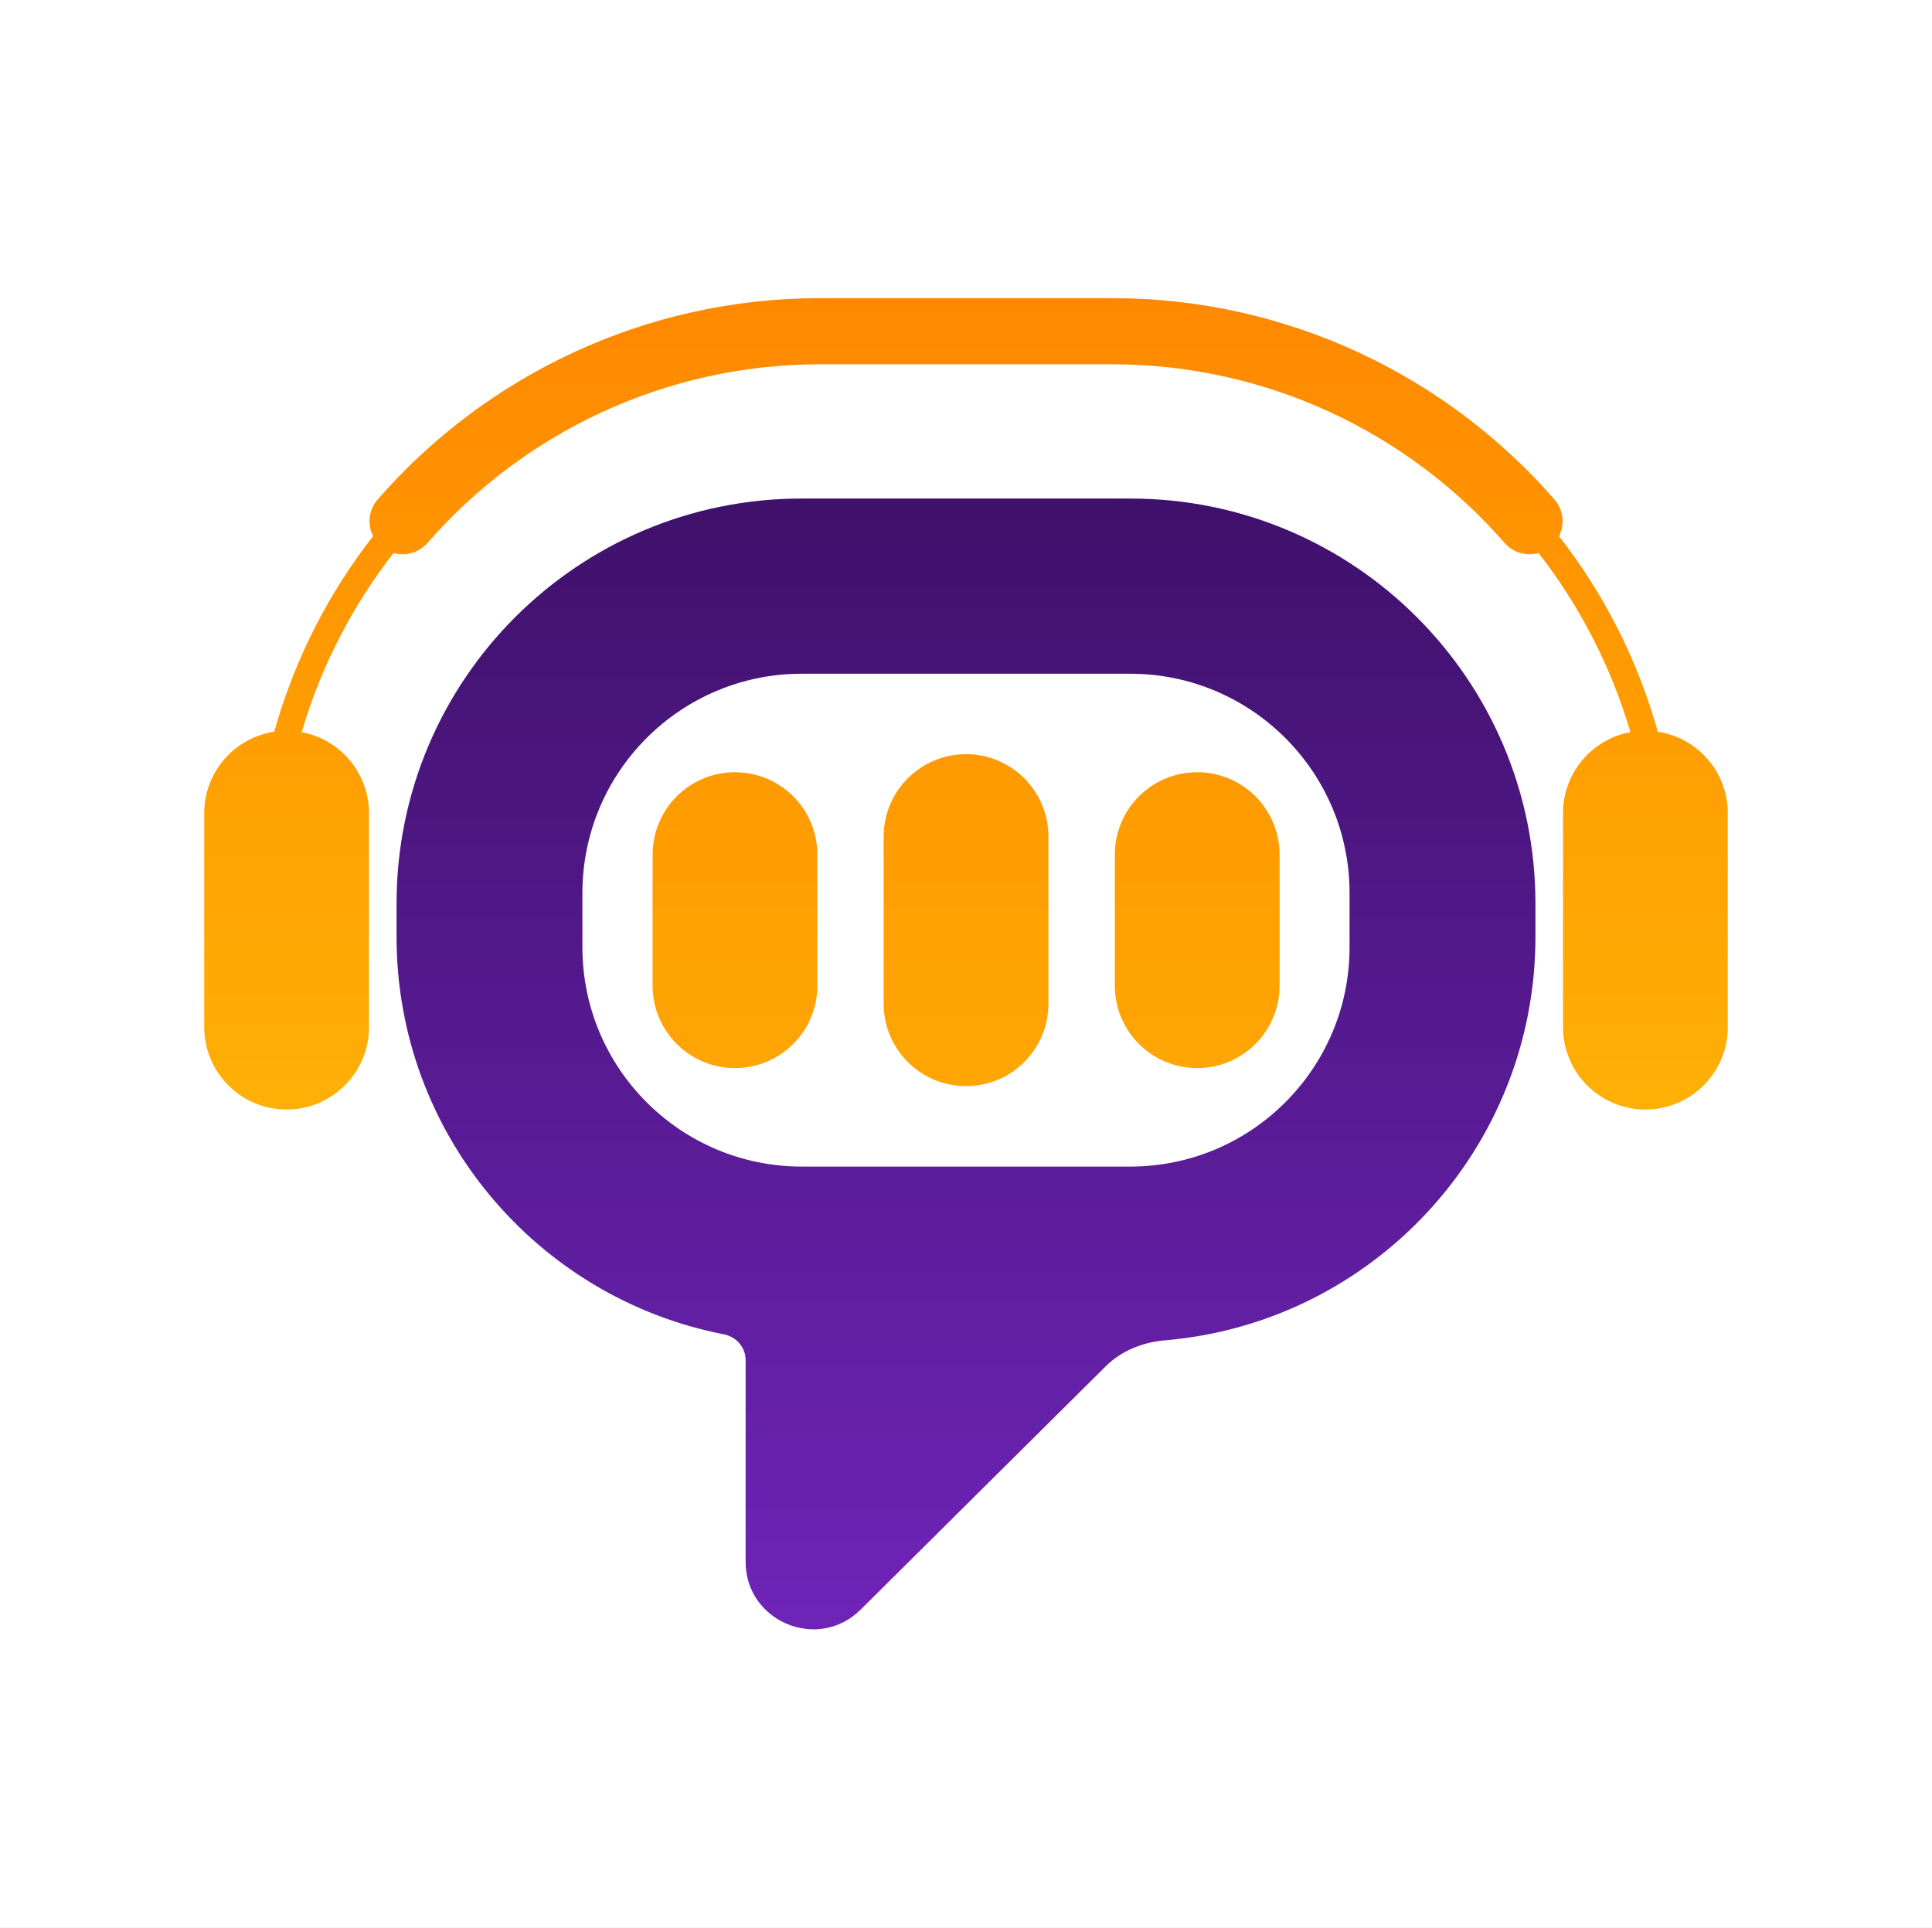
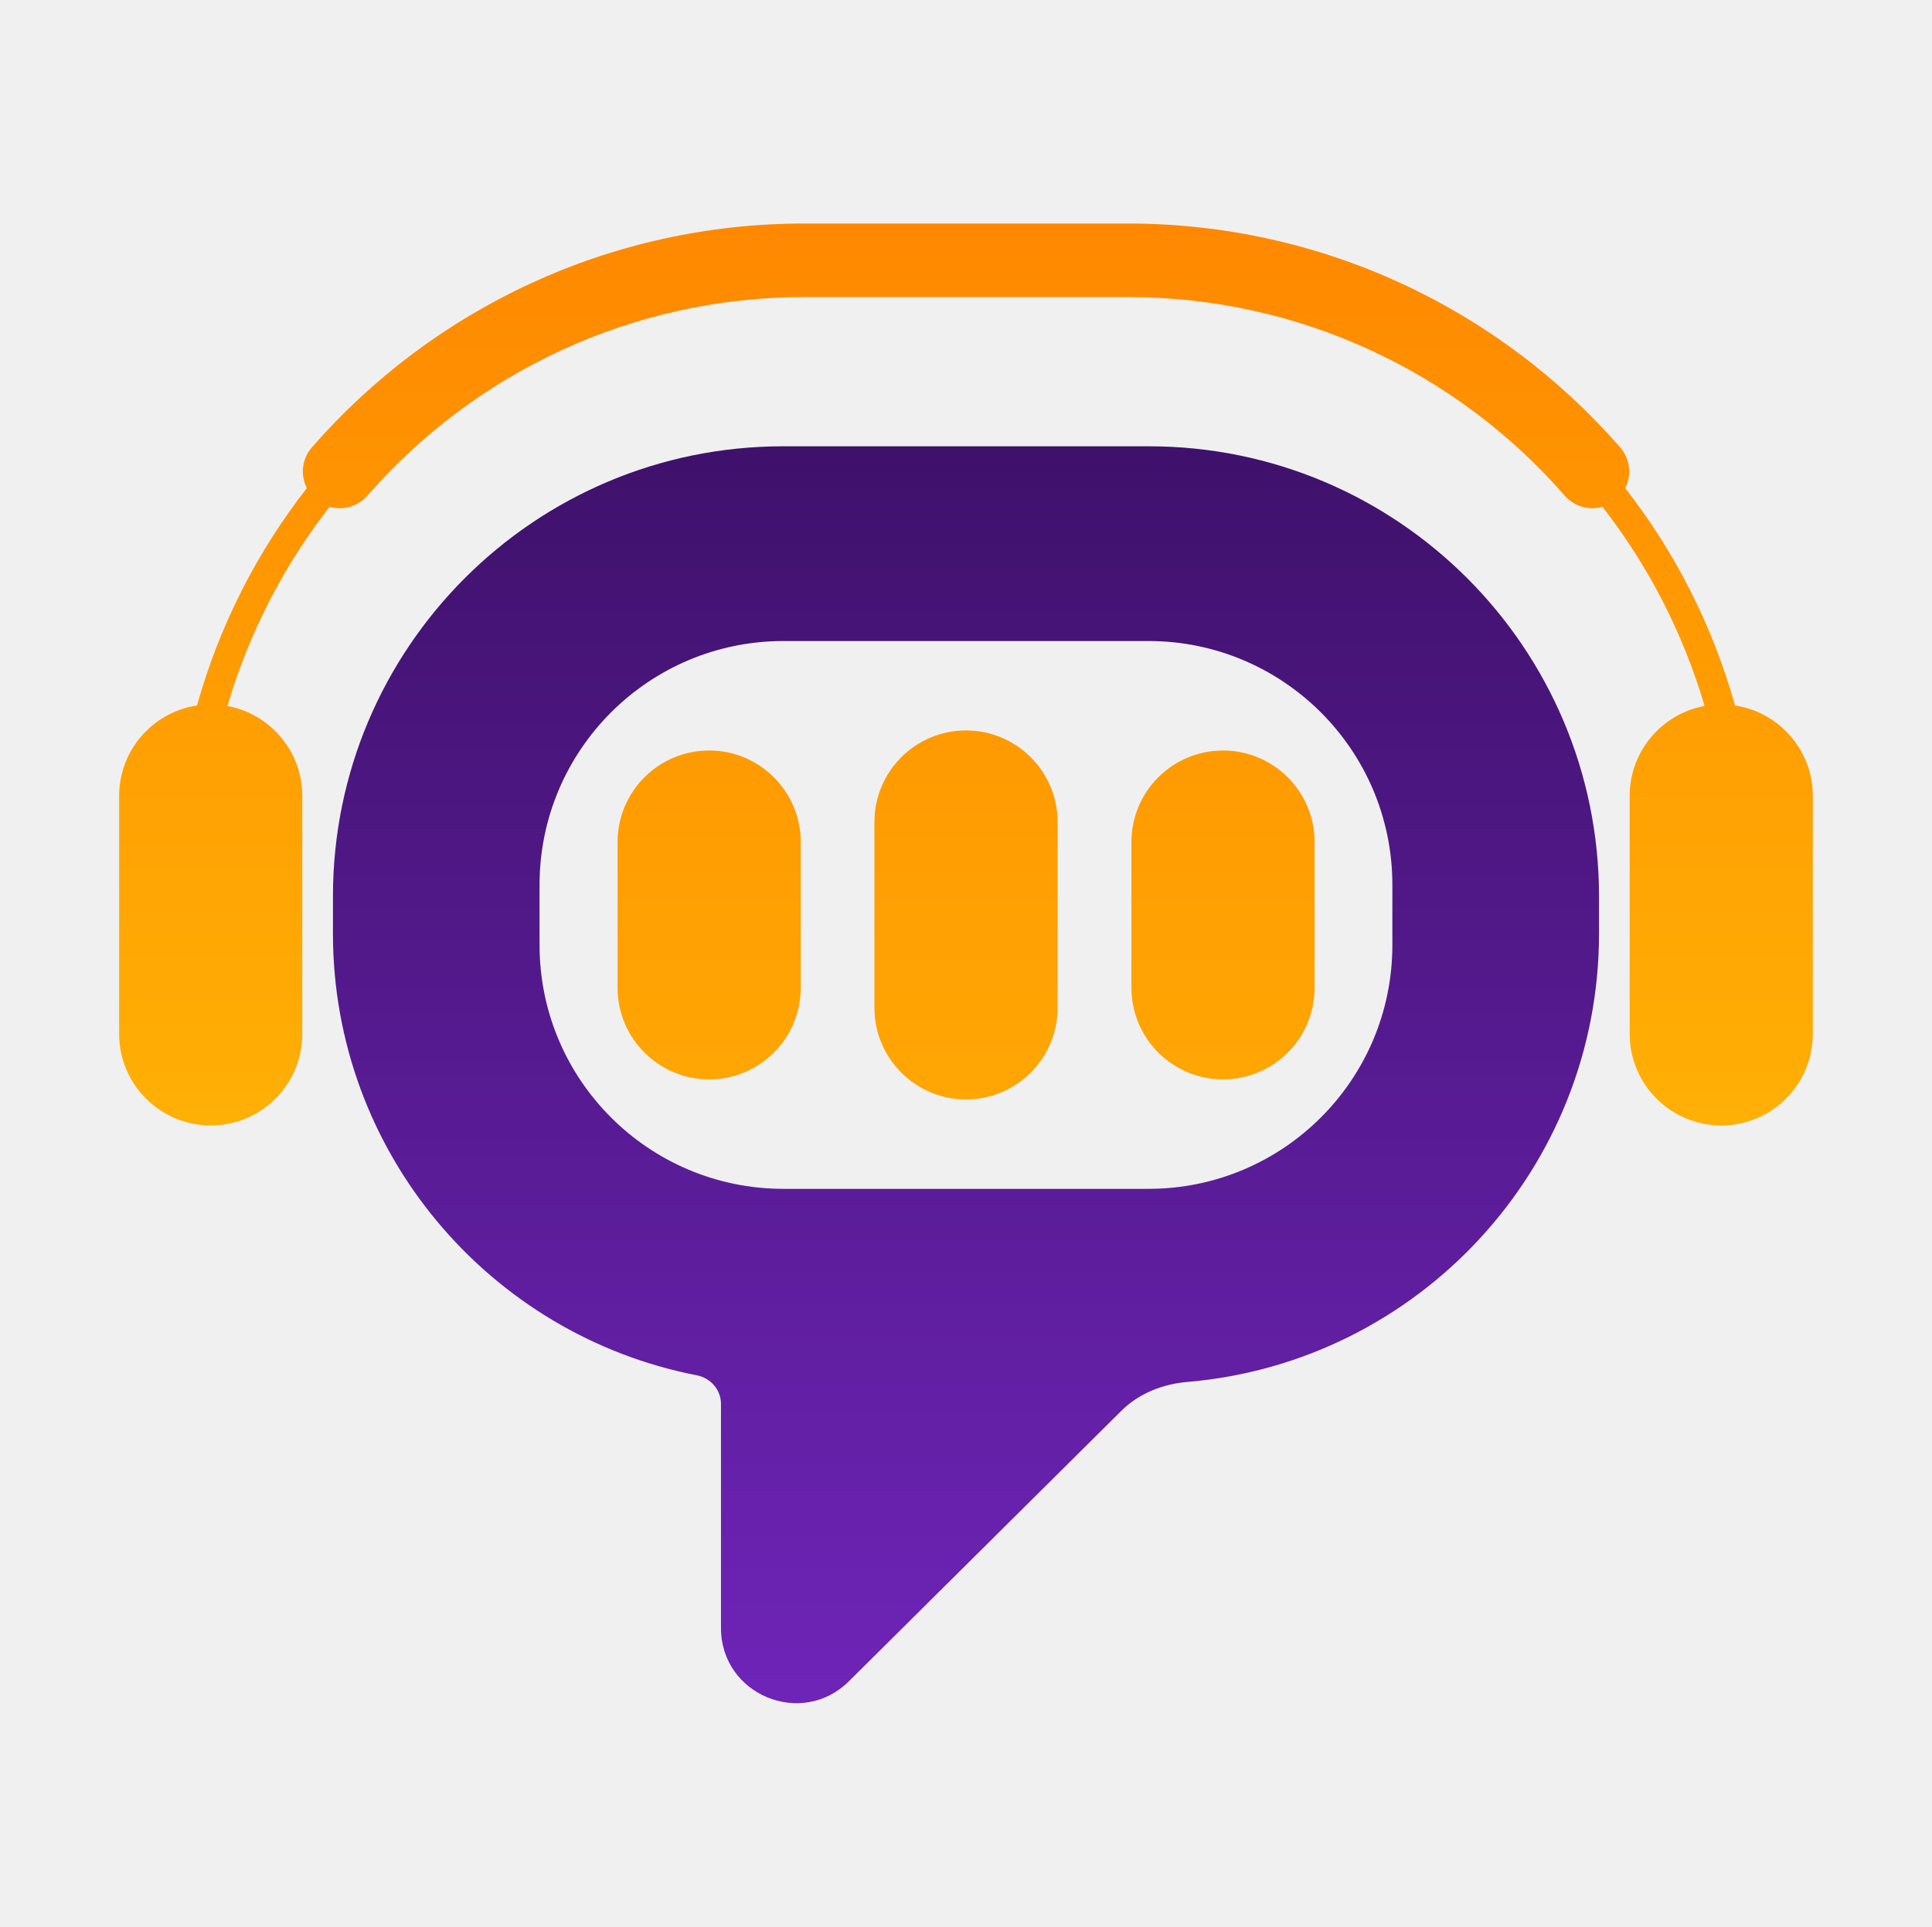
- <svg xmlns="http://www.w3.org/2000/svg" width="438" height="437" viewBox="0 0 438 437" fill="none">
-   <rect width="438" height="437" fill="white" />
-   <path d="M219.007 170.99C229.321 170.991 237.682 179.353 237.682 189.667V227.578C237.681 237.891 229.32 246.252 219.007 246.253C208.692 246.253 200.33 237.892 200.33 227.578V189.665C200.33 179.351 208.692 170.99 219.007 170.99Z" fill="url(#paint0_linear_1120_25589)" />
-   <path d="M166.626 175.081C176.94 175.082 185.301 183.444 185.301 193.758V223.485C185.301 233.798 176.94 242.159 166.626 242.16C156.312 242.16 147.95 233.799 147.949 223.485V193.758C147.949 183.444 156.312 175.081 166.626 175.081Z" fill="url(#paint1_linear_1120_25589)" />
-   <path d="M271.417 175.081C281.731 175.082 290.092 183.444 290.092 193.758V223.485C290.092 233.798 281.731 242.159 271.417 242.16C261.103 242.16 252.741 233.799 252.74 223.485V193.758C252.74 183.444 261.103 175.081 271.417 175.081Z" fill="url(#paint2_linear_1120_25589)" />
-   <path fill-rule="evenodd" clip-rule="evenodd" d="M256.28 113.031C306.99 113.031 348.099 154.14 348.099 204.85V212.392C348.099 260.447 311.18 299.882 264.159 303.878C259.128 304.306 254.268 306.207 250.685 309.764L195.121 364.934C185.465 374.521 169.035 367.68 169.035 354.073V308.341C169.035 305.475 166.913 303.069 164.1 302.522C121.82 294.304 89.902 257.075 89.902 212.392V204.85C89.902 154.14 131.011 113.031 181.721 113.031H256.28ZM181.772 152.752C154.304 152.752 132.037 175.019 132.037 202.487V214.755C132.037 242.223 154.304 264.49 181.772 264.49H256.22C283.688 264.49 305.955 242.223 305.955 214.755V202.487C305.955 175.019 283.688 152.752 256.22 152.752H181.772Z" fill="url(#paint3_linear_1120_25589)" />
-   <path d="M252.088 67.592C291.52 67.592 327.733 84.939 352.403 113.239C354.472 115.613 354.778 118.918 353.436 121.563C363.506 134.464 371.217 149.427 375.837 165.895C384.816 167.251 391.699 175.002 391.699 184.36V232.88C391.699 243.194 383.338 251.556 373.023 251.556C362.709 251.556 354.348 243.194 354.348 232.88V184.36C354.348 175.208 360.931 167.594 369.621 165.994C365.192 150.948 358.045 137.251 348.804 125.381C346.097 126.15 343.068 125.357 341.097 123.096C319.197 97.974 287.067 82.592 252.088 82.592H185.932C150.952 82.592 118.822 97.974 96.923 123.096C94.95 125.359 91.919 126.151 89.211 125.38C79.969 137.251 72.821 150.95 68.392 165.997C77.075 167.602 83.652 175.213 83.652 184.36V232.88C83.652 243.194 75.291 251.556 64.977 251.556C54.662 251.556 46.301 243.194 46.301 232.88V184.36C46.301 174.998 53.19 167.244 62.176 165.893C66.796 149.424 74.509 134.46 84.58 121.56C83.24 118.915 83.548 115.611 85.616 113.239C110.287 84.939 146.5 67.592 185.932 67.592H252.088Z" fill="url(#paint4_linear_1120_25589)" />
+ <svg xmlns="http://www.w3.org/2000/svg" width="394" height="393" viewBox="0 0 394 393" fill="none">
+   <path d="M197.003 148.99C207.317 148.991 215.678 157.353 215.678 167.667V205.578C215.677 215.891 207.316 224.252 197.003 224.253C186.689 224.253 178.326 215.892 178.326 205.578V167.665C178.326 157.351 186.689 148.99 197.003 148.99Z" fill="url(#paint0_linear_1120_25559)" />
+   <path d="M144.622 153.081C154.936 153.082 163.297 161.444 163.297 171.758V201.485C163.297 211.798 154.936 220.159 144.622 220.16C134.308 220.16 125.946 211.799 125.945 201.485V171.758C125.945 161.444 134.308 153.081 144.622 153.081Z" fill="url(#paint1_linear_1120_25559)" />
+   <path d="M249.413 153.081C259.727 153.082 268.088 161.444 268.088 171.758V201.485C268.088 211.798 259.727 220.159 249.413 220.16C239.099 220.16 230.737 211.799 230.736 201.485V171.758C230.736 161.444 239.099 153.081 249.413 153.081Z" fill="url(#paint2_linear_1120_25559)" />
+   <path fill-rule="evenodd" clip-rule="evenodd" d="M234.276 91.031C284.986 91.031 326.095 132.14 326.095 182.85V190.392C326.095 238.447 289.177 277.882 242.155 281.878C237.124 282.306 232.264 284.207 228.681 287.764L173.117 342.934C163.461 352.521 147.031 345.68 147.031 332.073V286.341C147.031 283.475 144.909 281.069 142.096 280.522C99.816 272.304 67.898 235.075 67.898 190.392V182.85C67.898 132.14 109.007 91.031 159.717 91.031H234.276ZM159.768 130.752C132.3 130.752 110.033 153.019 110.033 180.487V192.755C110.033 220.223 132.3 242.49 159.768 242.49H234.216C261.684 242.49 283.951 220.223 283.951 192.755V180.487C283.951 153.019 261.684 130.752 234.216 130.752H159.768Z" fill="url(#paint3_linear_1120_25559)" />
+   <path d="M230.084 45.594C269.516 45.594 305.729 62.941 330.399 91.241C332.468 93.615 332.774 96.92 331.432 99.565C341.502 112.466 349.213 127.429 353.833 143.896C362.812 145.253 369.695 153.004 369.695 162.362V210.882C369.695 221.196 361.334 229.558 351.02 229.558C340.705 229.558 332.344 221.196 332.344 210.882V162.362C332.344 153.21 338.927 145.596 347.617 143.996C343.188 128.95 336.041 115.253 326.8 103.383C324.093 104.152 321.064 103.359 319.093 101.098C297.193 75.976 265.064 60.594 230.084 60.594H163.928C128.948 60.594 96.819 75.976 74.919 101.098C72.946 103.361 69.915 104.153 67.207 103.382C57.965 115.253 50.817 128.952 46.388 143.999C55.071 145.604 61.648 153.214 61.648 162.362V210.882C61.648 221.196 53.287 229.558 42.973 229.558C32.658 229.558 24.297 221.196 24.297 210.882V162.362C24.297 153 31.186 145.246 40.172 143.895C44.792 127.426 52.505 112.462 62.576 99.561C61.237 96.917 61.544 93.613 63.612 91.241C88.283 62.941 124.496 45.594 163.928 45.594H230.084Z" fill="url(#paint4_linear_1120_25559)" />
  <defs>
-     <linearGradient id="paint0_linear_1120_25589" x1="808.703" y1="305.609" x2="808.703" y2="63.846" gradientUnits="userSpaceOnUse">
+     <linearGradient id="paint0_linear_1120_25559" x1="786.699" y1="283.609" x2="786.699" y2="41.846" gradientUnits="userSpaceOnUse">
      <stop stop-color="#FFB005" />
      <stop offset="1" stop-color="#FF8800" />
    </linearGradient>
-     <linearGradient id="paint1_linear_1120_25589" x1="808.703" y1="305.609" x2="808.703" y2="63.846" gradientUnits="userSpaceOnUse">
+     <linearGradient id="paint1_linear_1120_25559" x1="786.699" y1="283.609" x2="786.699" y2="41.846" gradientUnits="userSpaceOnUse">
      <stop stop-color="#FFB005" />
      <stop offset="1" stop-color="#FF8800" />
    </linearGradient>
-     <linearGradient id="paint2_linear_1120_25589" x1="808.703" y1="305.609" x2="808.703" y2="63.846" gradientUnits="userSpaceOnUse">
+     <linearGradient id="paint2_linear_1120_25559" x1="786.699" y1="283.609" x2="786.699" y2="41.846" gradientUnits="userSpaceOnUse">
      <stop stop-color="#FFB005" />
      <stop offset="1" stop-color="#FF8800" />
    </linearGradient>
-     <linearGradient id="paint3_linear_1120_25589" x1="230.802" y1="113.031" x2="230.802" y2="436.273" gradientUnits="userSpaceOnUse">
+     <linearGradient id="paint3_linear_1120_25559" x1="208.798" y1="91.031" x2="208.798" y2="414.273" gradientUnits="userSpaceOnUse">
      <stop stop-color="#3F116B" />
      <stop offset="1" stop-color="#7B29CC" />
    </linearGradient>
-     <linearGradient id="paint4_linear_1120_25589" x1="219" y1="251.556" x2="219" y2="67.592" gradientUnits="userSpaceOnUse">
+     <linearGradient id="paint4_linear_1120_25559" x1="196.996" y1="229.558" x2="196.996" y2="45.594" gradientUnits="userSpaceOnUse">
      <stop stop-color="#FFB005" />
      <stop offset="1" stop-color="#FF8800" />
    </linearGradient>
  </defs>
</svg>
